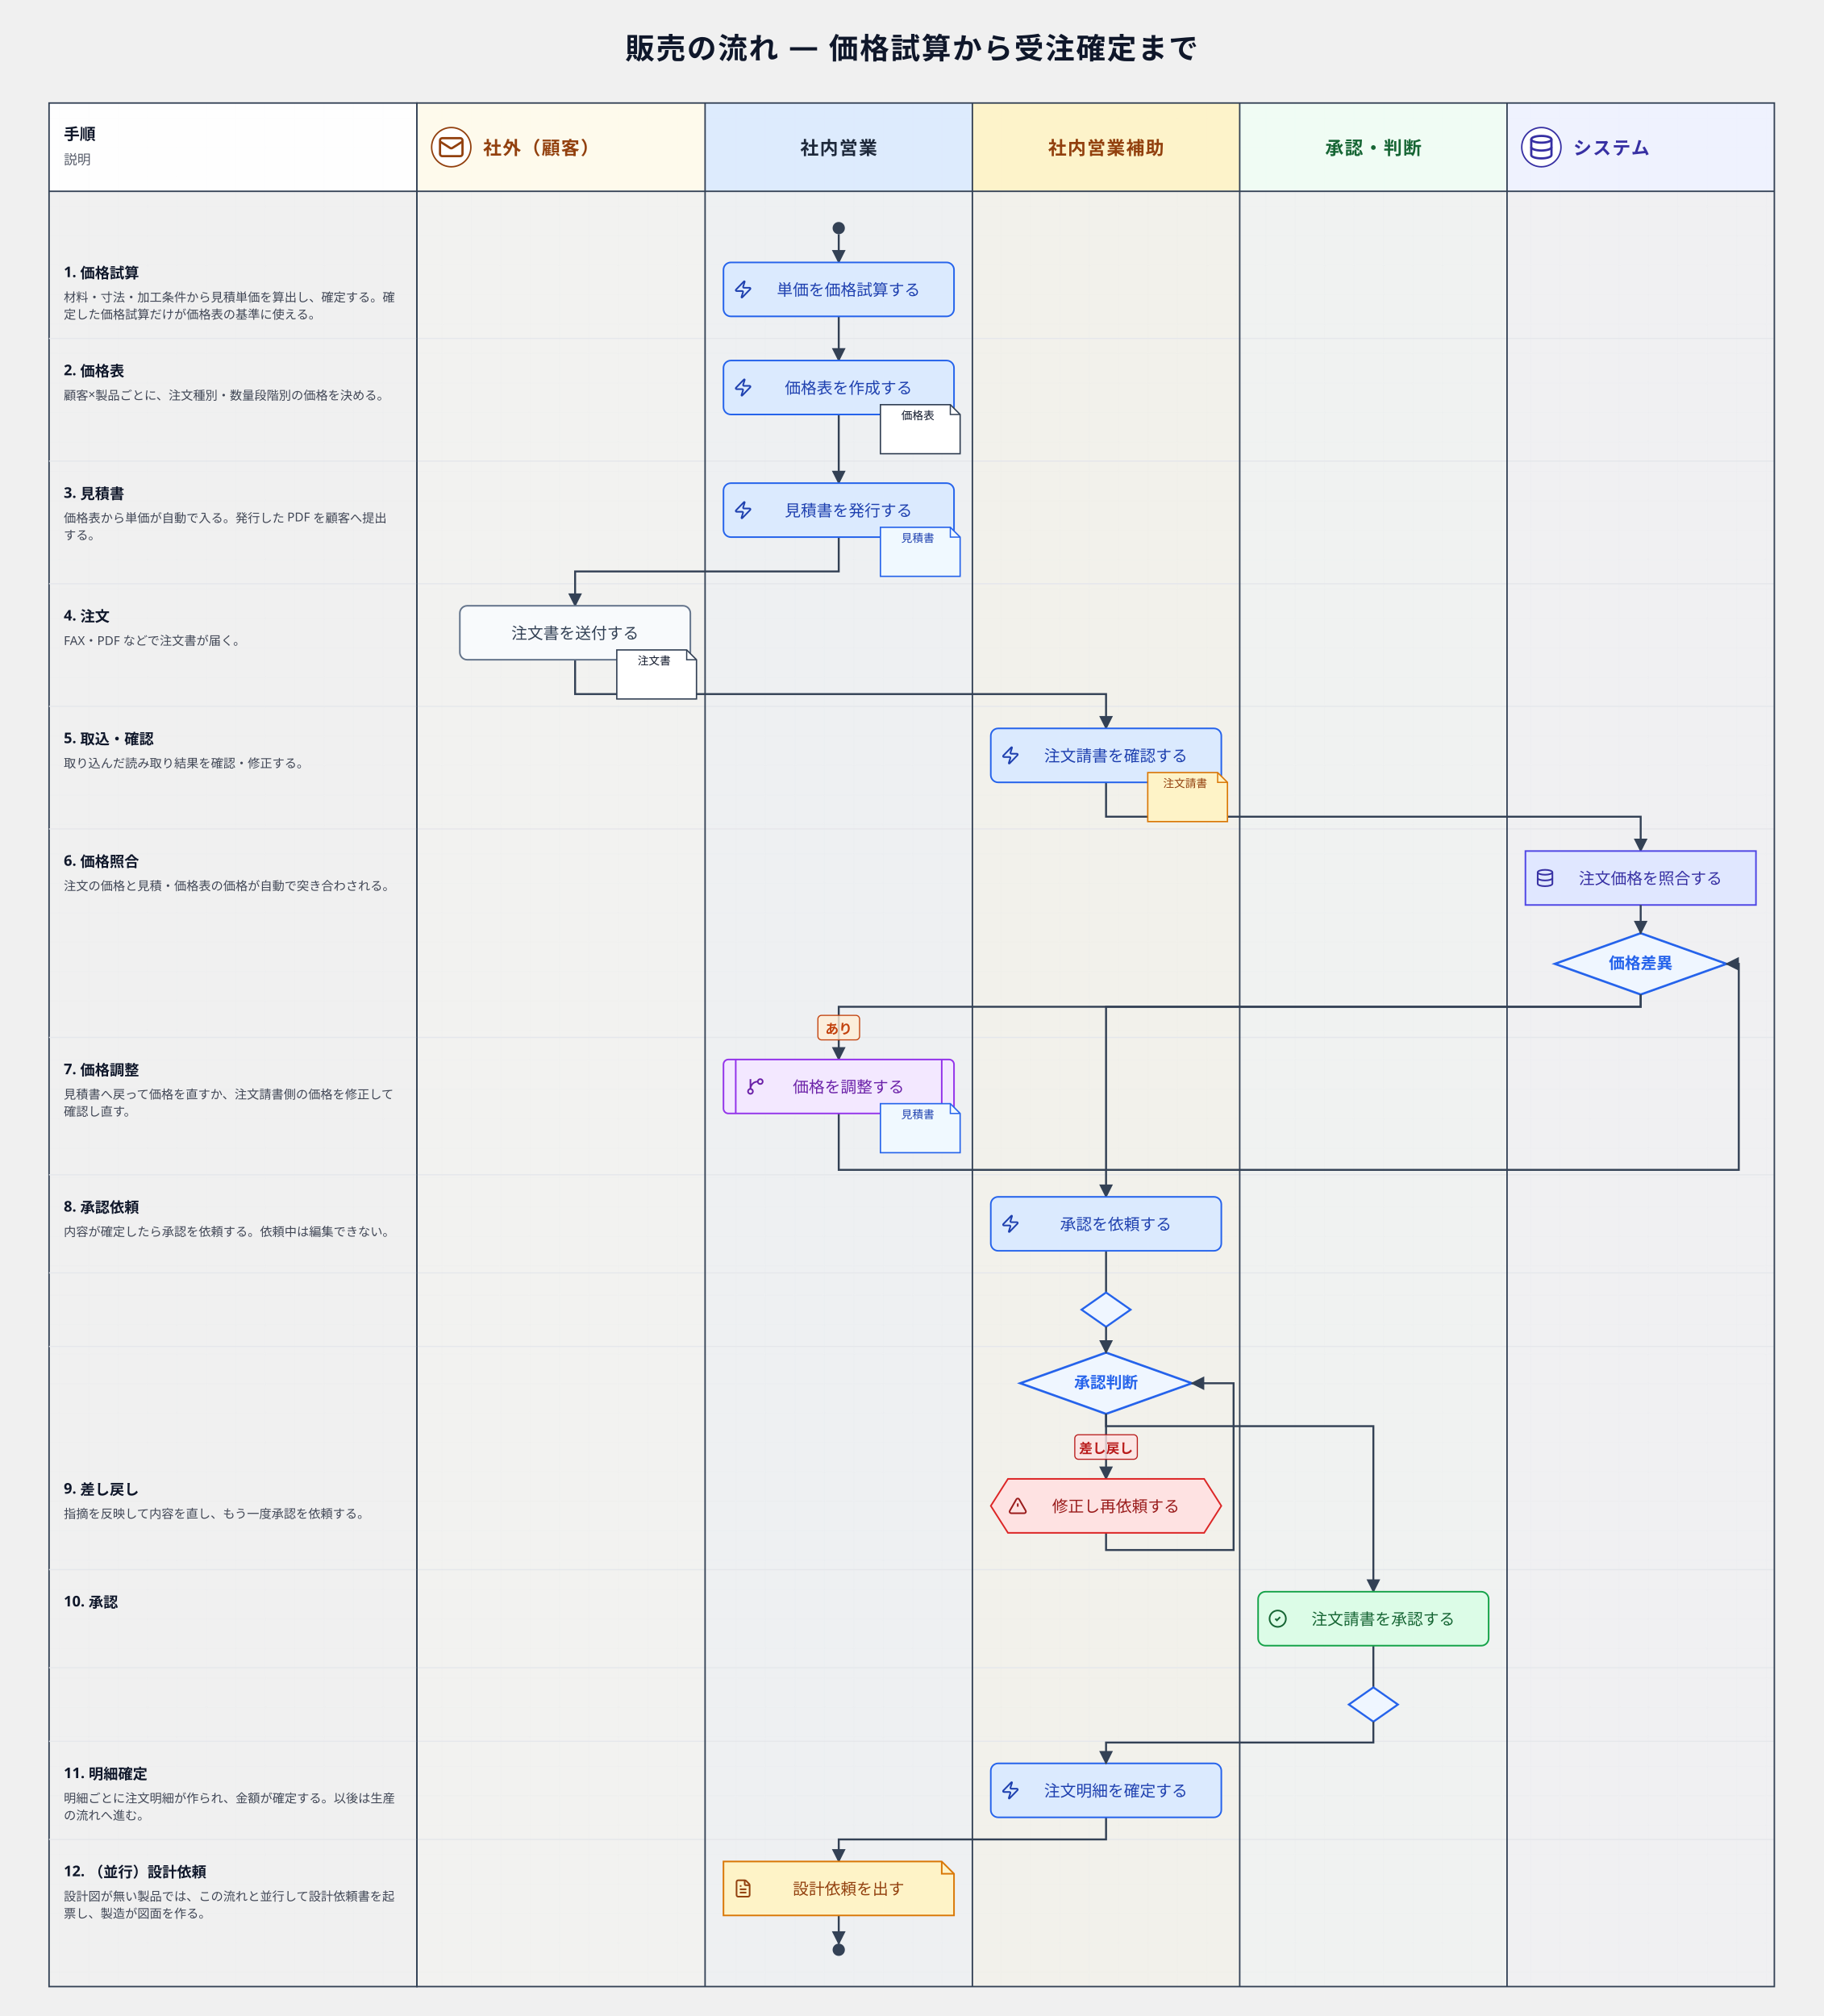
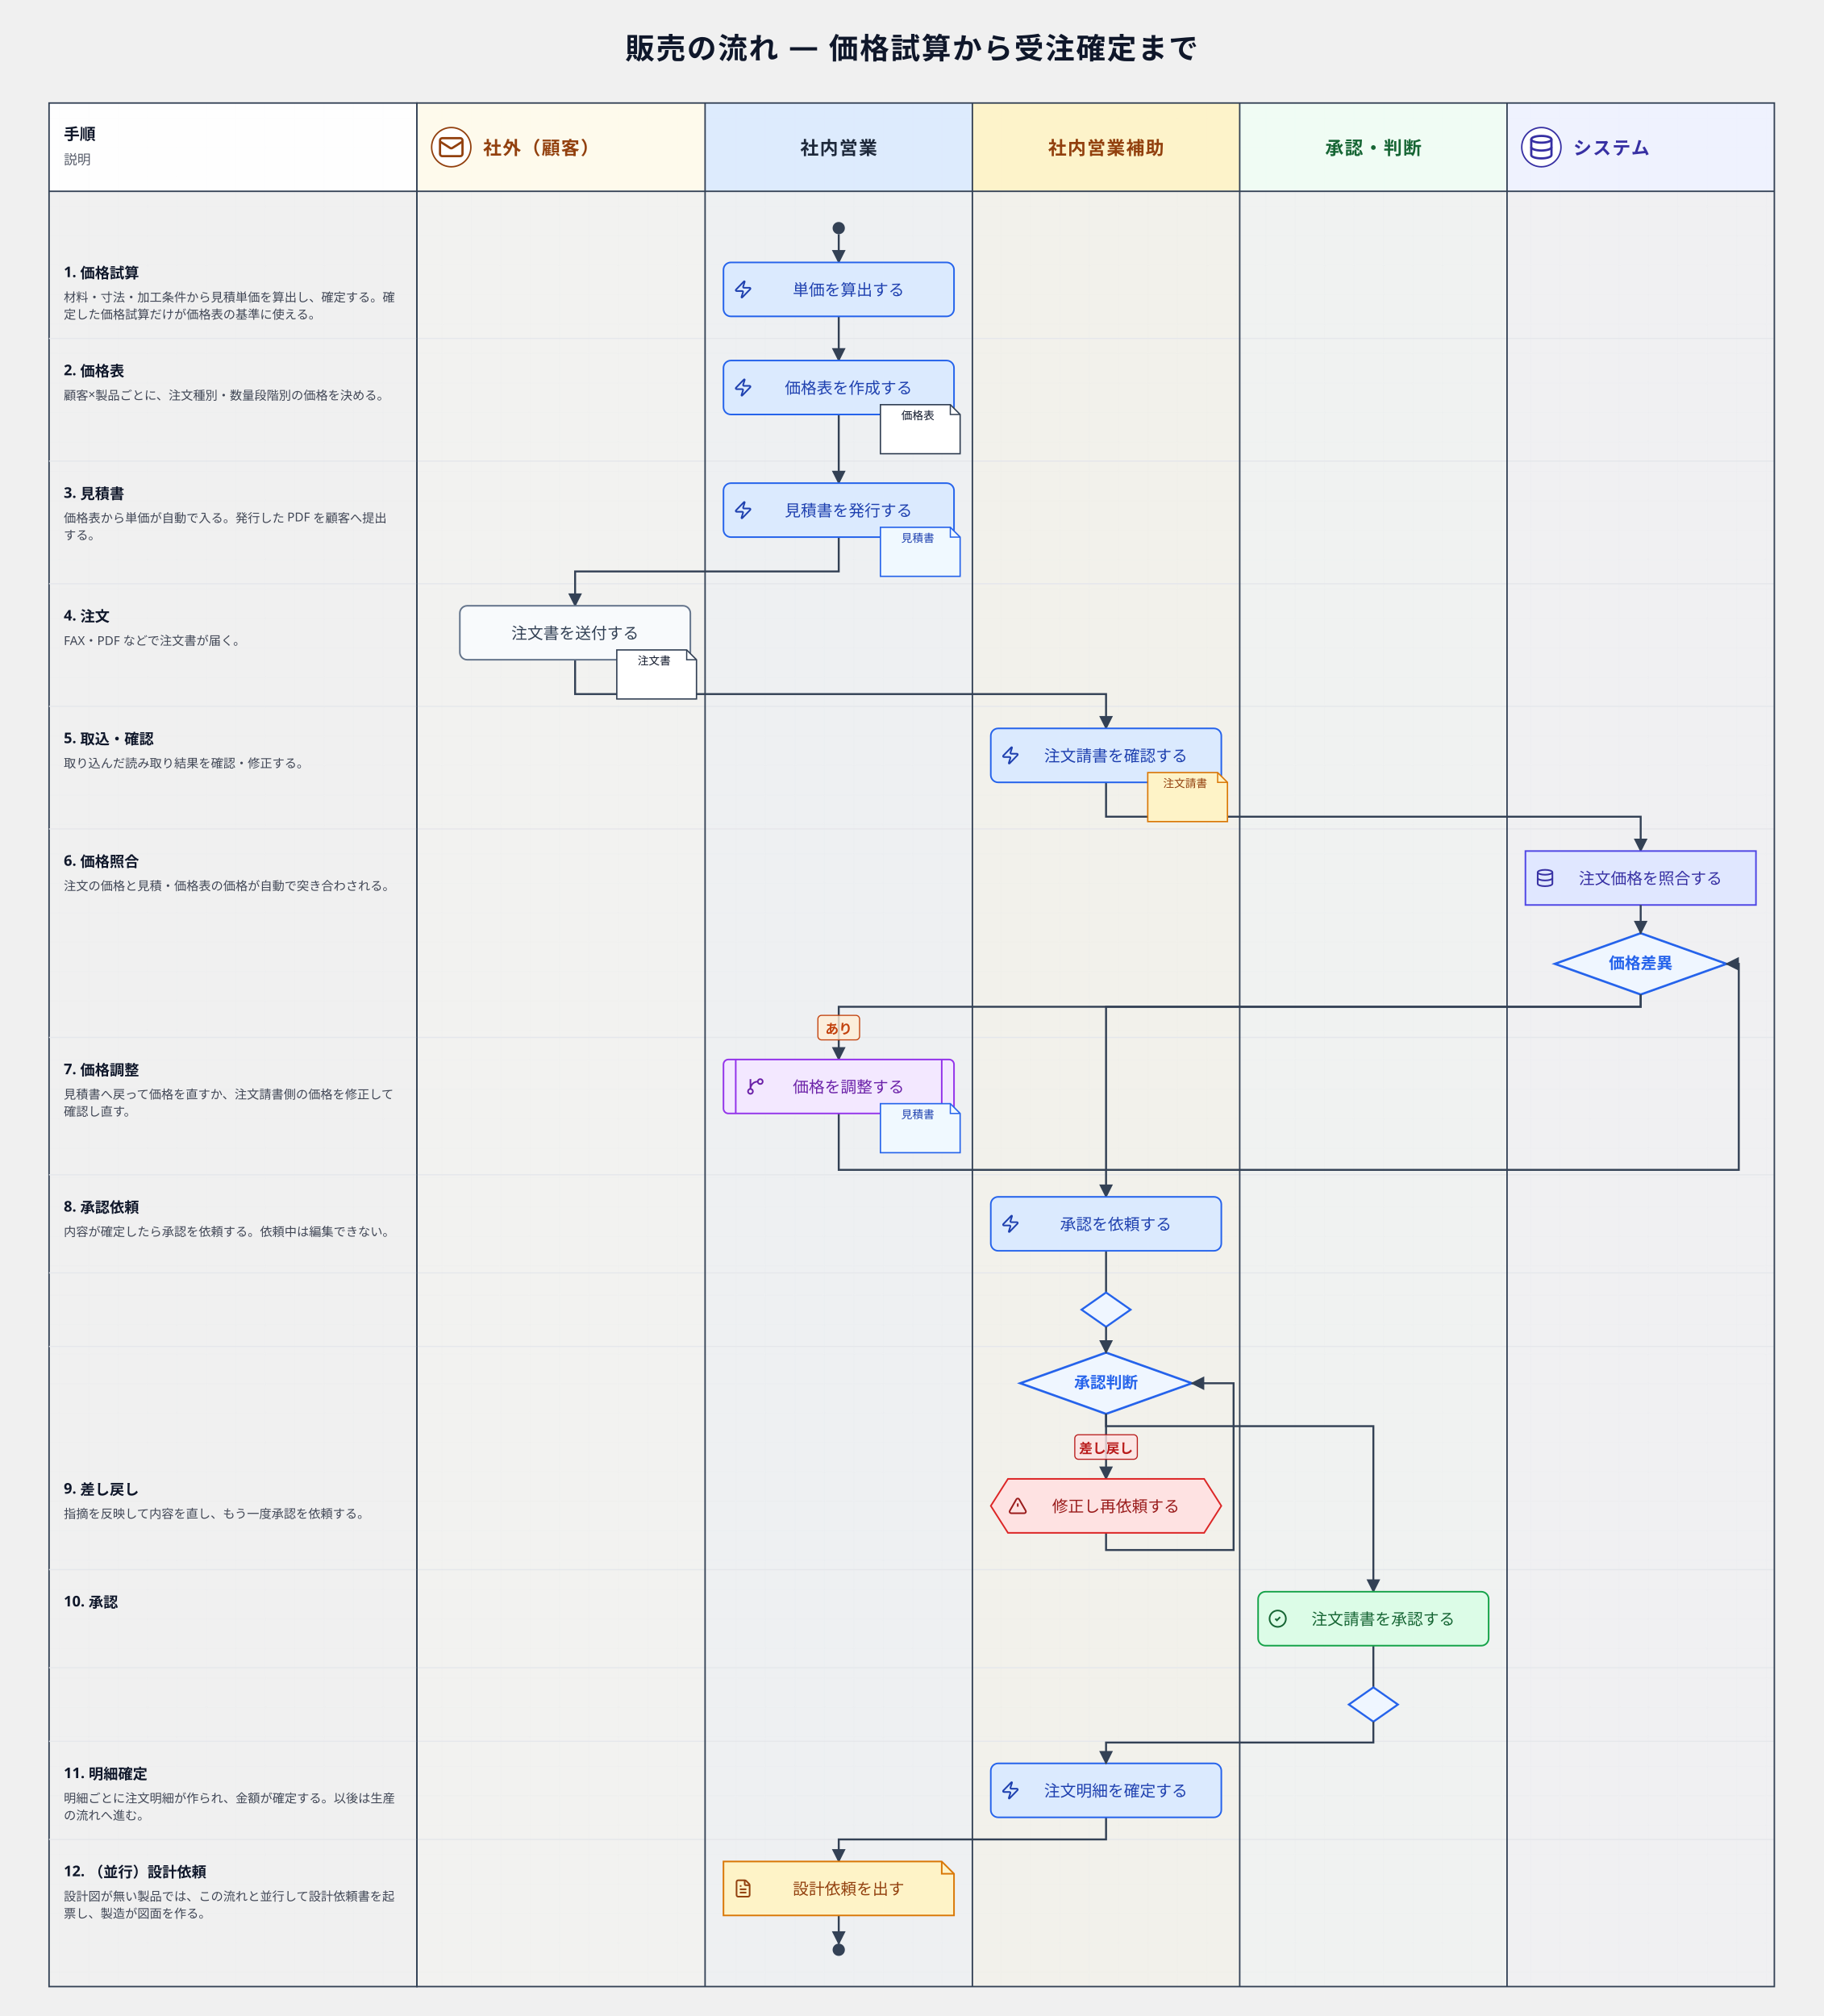
<svg xmlns="http://www.w3.org/2000/svg" viewBox="0 0 1487 1644" style="width:100%;height:auto;background:#ffffff;display:block" id="swimlane-svg">
  <defs>
    <marker id="arrowhead" viewBox="0 0 10 10" refX="9" refY="5" markerWidth="7" markerHeight="7" orient="auto-start-reverse">
      <path d="M 0 0 L 10 5 L 0 10 z" fill="#334155" />
    </marker>
    <pattern id="gridp" width="24" height="24" patternUnits="userSpaceOnUse">
      <path d="M 24 0 L 0 0 0 24" fill="none" stroke="#e5e7eb" stroke-width="0.5" />
    </pattern>
  </defs>
  <rect x="40" y="84" width="1407" height="1536" fill="url(#gridp)" opacity="0.5" />
  <rect x="40" y="84" width="300" height="72" fill="white" opacity="0.9" />
  <text x="52" y="114" fill="#0f172a" font-family="'Noto Sans JP',sans-serif" font-size="13" font-weight="700">手順</text>
  <text x="52" y="134" fill="#0f172a" opacity="0.7" font-family="'Noto Sans JP',sans-serif" font-size="11">説明</text>
  <line x1="40" x2="340" y1="156" y2="156" stroke="#334155" stroke-width="1.2" vector-effect="non-scaling-stroke" />
  <rect x="40" y="84" width="300" height="1536" fill="none" stroke="#334155" stroke-width="1.2" vector-effect="non-scaling-stroke" />
  <g>
    <text x="52" y="226" fill="#0f172a" font-family="'Noto Sans JP',sans-serif" font-size="12" font-weight="600">1. 価格試算</text>
    <text x="52" y="246" fill="#0f172a" opacity="0.78" font-family="'Noto Sans JP',sans-serif" font-size="10" font-weight="400">
      <tspan x="52" dy="0">
        <tspan font-weight="400" font-style="normal" text-decoration="none">材料・寸法・加工条件から見積単価を算出し、確定する。確</tspan>
      </tspan>
      <tspan x="52" dy="14">
        <tspan font-weight="400" font-style="normal" text-decoration="none">定した価格試算だけが価格表の基準に使える。</tspan>
      </tspan>
    </text>
  </g>
  <g>
    <text x="52" y="306" fill="#0f172a" font-family="'Noto Sans JP',sans-serif" font-size="12" font-weight="600">2. 価格表</text>
    <text x="52" y="326" fill="#0f172a" opacity="0.78" font-family="'Noto Sans JP',sans-serif" font-size="10" font-weight="400">
      <tspan x="52" dy="0">
        <tspan font-weight="400" font-style="normal" text-decoration="none">顧客×製品ごとに、注文種別・数量段階別の価格を決める。</tspan>
      </tspan>
    </text>
  </g>
  <g>
    <text x="52" y="406" fill="#0f172a" font-family="'Noto Sans JP',sans-serif" font-size="12" font-weight="600">3. 見積書</text>
    <text x="52" y="426" fill="#0f172a" opacity="0.78" font-family="'Noto Sans JP',sans-serif" font-size="10" font-weight="400">
      <tspan x="52" dy="0">
        <tspan font-weight="400" font-style="normal" text-decoration="none">価格表から単価が自動で入る。発行した PDF を顧客へ提出</tspan>
      </tspan>
      <tspan x="52" dy="14">
        <tspan font-weight="400" font-style="normal" text-decoration="none">する。</tspan>
      </tspan>
    </text>
  </g>
  <g>
    <text x="52" y="506" fill="#0f172a" font-family="'Noto Sans JP',sans-serif" font-size="12" font-weight="600">4. 注文</text>
    <text x="52" y="526" fill="#0f172a" opacity="0.78" font-family="'Noto Sans JP',sans-serif" font-size="10" font-weight="400">
      <tspan x="52" dy="0">
        <tspan font-weight="400" font-style="normal" text-decoration="none">FAX・PDF などで注文書が届く。</tspan>
      </tspan>
    </text>
  </g>
  <g>
    <text x="52" y="606" fill="#0f172a" font-family="'Noto Sans JP',sans-serif" font-size="12" font-weight="600">5. 取込・確認</text>
    <text x="52" y="626" fill="#0f172a" opacity="0.78" font-family="'Noto Sans JP',sans-serif" font-size="10" font-weight="400">
      <tspan x="52" dy="0">
        <tspan font-weight="400" font-style="normal" text-decoration="none">取り込んだ読み取り結果を確認・修正する。</tspan>
      </tspan>
    </text>
  </g>
  <g>
    <text x="52" y="706" fill="#0f172a" font-family="'Noto Sans JP',sans-serif" font-size="12" font-weight="600">6. 価格照合</text>
    <text x="52" y="726" fill="#0f172a" opacity="0.78" font-family="'Noto Sans JP',sans-serif" font-size="10" font-weight="400">
      <tspan x="52" dy="0">
        <tspan font-weight="400" font-style="normal" text-decoration="none">注文の価格と見積・価格表の価格が自動で突き合わされる。</tspan>
      </tspan>
    </text>
  </g>
  <g>
    <text x="52" y="876" fill="#0f172a" font-family="'Noto Sans JP',sans-serif" font-size="12" font-weight="600">7. 価格調整</text>
    <text x="52" y="896" fill="#0f172a" opacity="0.78" font-family="'Noto Sans JP',sans-serif" font-size="10" font-weight="400">
      <tspan x="52" dy="0">
        <tspan font-weight="400" font-style="normal" text-decoration="none">見積書へ戻って価格を直すか、注文請書側の価格を修正して</tspan>
      </tspan>
      <tspan x="52" dy="14">
        <tspan font-weight="400" font-style="normal" text-decoration="none">確認し直す。</tspan>
      </tspan>
    </text>
  </g>
  <g>
    <text x="52" y="988" fill="#0f172a" font-family="'Noto Sans JP',sans-serif" font-size="12" font-weight="600">8. 承認依頼</text>
    <text x="52" y="1008" fill="#0f172a" opacity="0.78" font-family="'Noto Sans JP',sans-serif" font-size="10" font-weight="400">
      <tspan x="52" dy="0">
        <tspan font-weight="400" font-style="normal" text-decoration="none">内容が確定したら承認を依頼する。依頼中は編集できない。</tspan>
      </tspan>
    </text>
  </g>
  <g>
    <text x="52" y="1218" fill="#0f172a" font-family="'Noto Sans JP',sans-serif" font-size="12" font-weight="600">9. 差し戻し</text>
    <text x="52" y="1238" fill="#0f172a" opacity="0.78" font-family="'Noto Sans JP',sans-serif" font-size="10" font-weight="400">
      <tspan x="52" dy="0">
        <tspan font-weight="400" font-style="normal" text-decoration="none">指摘を反映して内容を直し、もう一度承認を依頼する。</tspan>
      </tspan>
    </text>
  </g>
  <g>
    <text x="52" y="1310" fill="#0f172a" font-family="'Noto Sans JP',sans-serif" font-size="12" font-weight="600">10. 承認</text>
  </g>
  <g>
    <text x="52" y="1450" fill="#0f172a" font-family="'Noto Sans JP',sans-serif" font-size="12" font-weight="600">11. 明細確定</text>
    <text x="52" y="1470" fill="#0f172a" opacity="0.78" font-family="'Noto Sans JP',sans-serif" font-size="10" font-weight="400">
      <tspan x="52" dy="0">
        <tspan font-weight="400" font-style="normal" text-decoration="none">明細ごとに注文明細が作られ、金額が確定する。以後は生産</tspan>
      </tspan>
      <tspan x="52" dy="14">
        <tspan font-weight="400" font-style="normal" text-decoration="none">の流れへ進む。</tspan>
      </tspan>
    </text>
  </g>
  <g>
    <text x="52" y="1530" fill="#0f172a" font-family="'Noto Sans JP',sans-serif" font-size="12" font-weight="600">12. （並行）設計依頼</text>
    <text x="52" y="1550" fill="#0f172a" opacity="0.78" font-family="'Noto Sans JP',sans-serif" font-size="10" font-weight="400">
      <tspan x="52" dy="0">
        <tspan font-weight="400" font-style="normal" text-decoration="none">設計図が無い製品では、この流れと並行して設計依頼書を起</tspan>
      </tspan>
      <tspan x="52" dy="14">
        <tspan font-weight="400" font-style="normal" text-decoration="none">票し、製造が図面を作る。</tspan>
      </tspan>
    </text>
  </g>
  <g>
    <rect x="340" y="84" width="235" height="1536" fill="#fffbeb" opacity="0.12" />
    <rect x="340" y="84" width="235" height="72" fill="#fffbeb" opacity="0.9" />
    <g>
      <circle cx="368" cy="120" r="16" fill="#ffffff" stroke="#92400e" stroke-width="1.2" />
      <svg x="357" y="109" width="22" height="22" viewBox="0 0 24 24" fill="none" stroke="#92400e" stroke-width="2">
        <path d="m22 7-8.991 5.727a2 2 0 0 1-2.009 0L2 7" />
        <rect x="2" y="4" width="20" height="16" rx="2" />
      </svg>
    </g>
    <text x="394" y="126" text-anchor="start" fill="#92400e" font-family="'Noto Sans JP',sans-serif" font-size="15" font-weight="700" letter-spacing="0.06em">社外（顧客）</text>
    <line x1="340" x2="575" y1="156" y2="156" stroke="#334155" stroke-width="1.2" vector-effect="non-scaling-stroke" />
  </g>
  <g>
    <rect x="575" y="84" width="218" height="1536" fill="#dbeafe" opacity="0.12" />
    <rect x="575" y="84" width="218" height="72" fill="#dbeafe" opacity="0.9" />
    <text x="684" y="126" text-anchor="middle" fill="#1e293b" font-family="'Noto Sans JP',sans-serif" font-size="15" font-weight="700" letter-spacing="0.06em">社内営業</text>
    <line x1="575" x2="793" y1="156" y2="156" stroke="#334155" stroke-width="1.2" vector-effect="non-scaling-stroke" />
  </g>
  <g>
    <rect x="793" y="84" width="218" height="1536" fill="#fef3c7" opacity="0.12" />
    <rect x="793" y="84" width="218" height="72" fill="#fef3c7" opacity="0.9" />
    <text x="902" y="126" text-anchor="middle" fill="#92400e" font-family="'Noto Sans JP',sans-serif" font-size="15" font-weight="700" letter-spacing="0.06em">社内営業補助</text>
    <line x1="793" x2="1011" y1="156" y2="156" stroke="#334155" stroke-width="1.2" vector-effect="non-scaling-stroke" />
  </g>
  <g>
    <rect x="1011" y="84" width="218" height="1536" fill="#f0fdf4" opacity="0.12" />
    <rect x="1011" y="84" width="218" height="72" fill="#f0fdf4" opacity="0.9" />
    <text x="1120" y="126" text-anchor="middle" fill="#166534" font-family="'Noto Sans JP',sans-serif" font-size="15" font-weight="700" letter-spacing="0.06em">承認・判断</text>
    <line x1="1011" x2="1229" y1="156" y2="156" stroke="#334155" stroke-width="1.2" vector-effect="non-scaling-stroke" />
  </g>
  <g>
    <rect x="1229" y="84" width="218" height="1536" fill="#eef2ff" opacity="0.12" />
    <rect x="1229" y="84" width="218" height="72" fill="#eef2ff" opacity="0.9" />
    <g>
      <circle cx="1257" cy="120" r="16" fill="#ffffff" stroke="#3730a3" stroke-width="1.2" />
      <svg x="1246" y="109" width="22" height="22" viewBox="0 0 24 24" fill="none" stroke="#3730a3" stroke-width="2">
        <ellipse cx="12" cy="5" rx="9" ry="3" />
        <path d="M3 5V19A9 3 0 0 0 21 19V5" />
        <path d="M3 12A9 3 0 0 0 21 12" />
      </svg>
    </g>
    <text x="1283" y="126" text-anchor="start" fill="#3730a3" font-family="'Noto Sans JP',sans-serif" font-size="15" font-weight="700" letter-spacing="0.06em">システム</text>
    <line x1="1229" x2="1447" y1="156" y2="156" stroke="#334155" stroke-width="1.2" vector-effect="non-scaling-stroke" />
  </g>
  <line x1="40" y1="276" x2="1447" y2="276" stroke="#e5e7eb" stroke-width="1" vector-effect="non-scaling-stroke" opacity="0.95" />
  <line x1="40" y1="376" x2="1447" y2="376" stroke="#e5e7eb" stroke-width="1" vector-effect="non-scaling-stroke" opacity="0.95" />
  <line x1="40" y1="476" x2="1447" y2="476" stroke="#e5e7eb" stroke-width="1" vector-effect="non-scaling-stroke" opacity="0.95" />
  <line x1="40" y1="576" x2="1447" y2="576" stroke="#e5e7eb" stroke-width="1" vector-effect="non-scaling-stroke" opacity="0.95" />
  <line x1="40" y1="676" x2="1447" y2="676" stroke="#e5e7eb" stroke-width="1" vector-effect="non-scaling-stroke" opacity="0.95" />
  <line x1="40" y1="846" x2="1447" y2="846" stroke="#e5e7eb" stroke-width="1" vector-effect="non-scaling-stroke" opacity="0.95" />
  <line x1="40" y1="958" x2="1447" y2="958" stroke="#e5e7eb" stroke-width="1" vector-effect="non-scaling-stroke" opacity="0.95" />
  <line x1="40" y1="1038" x2="1447" y2="1038" stroke="#e5e7eb" stroke-width="1" vector-effect="non-scaling-stroke" opacity="0.95" />
  <line x1="40" y1="1098" x2="1447" y2="1098" stroke="#e5e7eb" stroke-width="1" vector-effect="non-scaling-stroke" opacity="0.95" />
  <line x1="40" y1="1280" x2="1447" y2="1280" stroke="#e5e7eb" stroke-width="1" vector-effect="non-scaling-stroke" opacity="0.95" />
  <line x1="40" y1="1360" x2="1447" y2="1360" stroke="#e5e7eb" stroke-width="1" vector-effect="non-scaling-stroke" opacity="0.95" />
  <line x1="40" y1="1420" x2="1447" y2="1420" stroke="#e5e7eb" stroke-width="1" vector-effect="non-scaling-stroke" opacity="0.95" />
  <line x1="40" y1="1500" x2="1447" y2="1500" stroke="#e5e7eb" stroke-width="1" vector-effect="non-scaling-stroke" opacity="0.95" />
  <rect x="340" y="84" width="1107" height="1536" fill="none" stroke="#334155" stroke-width="1.2" vector-effect="non-scaling-stroke" />
  <line x1="575" x2="575" y1="84" y2="1620" stroke="#334155" stroke-width="1.2" vector-effect="non-scaling-stroke" />
  <line x1="793" x2="793" y1="84" y2="1620" stroke="#334155" stroke-width="1.2" vector-effect="non-scaling-stroke" />
  <line x1="1011" x2="1011" y1="84" y2="1620" stroke="#334155" stroke-width="1.2" vector-effect="non-scaling-stroke" />
  <line x1="1229" x2="1229" y1="84" y2="1620" stroke="#334155" stroke-width="1.2" vector-effect="non-scaling-stroke" />
  <g>
    <path d="M 1338 761 L 1408 786 L 1338 811 L 1268 786 Z" fill="#eff6ff" stroke="#2563eb" stroke-width="1.8" />
    <text x="1338" y="790" text-anchor="middle" font-family="'Noto Sans JP',sans-serif" font-size="13" font-weight="600" fill="#2563eb">価格差異</text>
    <g>
      <path d="M 1338 811 L 1338 821 L 684 821 L 684 864" fill="none" stroke="#334155" stroke-width="1.6" marker-end="url(#arrowhead)" />
    </g>
    <g>
      <path d="M 1338 811 L 1338 821 L 902 821 L 902 976" fill="none" stroke="#334155" stroke-width="1.6" marker-end="url(#arrowhead)" />
    </g>
    <path d="M 684 908 L 684 954 L 1418 954 L 1418 786 L 1408 786" fill="none" stroke="#334155" stroke-width="1.6" marker-end="url(#arrowhead)" />
    <path d="M 902 1020 L 902 1054" fill="none" stroke="#334155" stroke-width="1.6" />
    <path d="M 902 1054 L 922 1068 L 902 1082 L 882 1068 Z" fill="#eff6ff" stroke="#2563eb" stroke-width="1.6" />
  </g>
  <g>
    <path d="M 902 1103 L 972 1128 L 902 1153 L 832 1128 Z" fill="#eff6ff" stroke="#2563eb" stroke-width="1.8" />
    <text x="902" y="1132" text-anchor="middle" font-family="'Noto Sans JP',sans-serif" font-size="13" font-weight="600" fill="#2563eb">承認判断</text>
    <g>
      <path d="M 902 1153 L 902 1206" fill="none" stroke="#334155" stroke-width="1.6" marker-end="url(#arrowhead)" />
    </g>
    <g>
      <path d="M 902 1153 L 902 1163 L 1120 1163 L 1120 1298" fill="none" stroke="#334155" stroke-width="1.6" marker-end="url(#arrowhead)" />
    </g>
    <path d="M 902 1250 L 902 1264 L 1006 1264 L 1006 1128 L 972 1128" fill="none" stroke="#334155" stroke-width="1.6" marker-end="url(#arrowhead)" />
    <path d="M 1120 1342 L 1120 1376" fill="none" stroke="#334155" stroke-width="1.6" />
    <path d="M 1120 1376 L 1140 1390 L 1120 1404 L 1100 1390 Z" fill="#eff6ff" stroke="#2563eb" stroke-width="1.6" />
  </g>
  <line x1="684" y1="258" x2="684" y2="294" stroke="#334155" stroke-width="1.6" marker-end="url(#arrowhead)" />
  <line x1="684" y1="338" x2="684" y2="394" stroke="#334155" stroke-width="1.6" marker-end="url(#arrowhead)" />
  <path d="M 684 438 L 684 466 L 469 466 L 469 494" fill="none" stroke="#334155" stroke-width="1.6" marker-end="url(#arrowhead)" />
  <path d="M 469 538 L 469 566 L 902 566 L 902 594" fill="none" stroke="#334155" stroke-width="1.6" marker-end="url(#arrowhead)" />
  <path d="M 902 638 L 902 666 L 1338 666 L 1338 694" fill="none" stroke="#334155" stroke-width="1.6" marker-end="url(#arrowhead)" />
  <path d="M 902 1482 L 902 1500 L 684 1500 L 684 1518" fill="none" stroke="#334155" stroke-width="1.6" marker-end="url(#arrowhead)" />
  <line x1="684" y1="191" x2="684" y2="214" stroke="#334155" stroke-width="1.6" marker-end="url(#arrowhead)" />
  <circle cx="684" cy="186" r="5" fill="#334155" />
  <line x1="684" y1="1562" x2="684" y2="1585" stroke="#334155" stroke-width="1.6" marker-end="url(#arrowhead)" />
  <circle cx="684" cy="1590" r="5" fill="#334155" />
  <g>
    <rect x="590" y="214" width="188" height="44" rx="6" fill="#dbeafe" stroke="#2563eb" stroke-width="1.3" />
    <svg x="598" y="228" width="16" height="16" viewBox="0 0 24 24" fill="none" stroke="#1e40af" stroke-width="2">
      <path d="M4 14a1 1 0 0 1-.78-1.63l9.9-10.2a.5.5 0 0 1 .86.46l-1.92 6.02A1 1 0 0 0 13 10h7a1 1 0 0 1 .78 1.63l-9.9 10.2a.5.5 0 0 1-.86-.46l1.92-6.02A1 1 0 0 0 11 14z" />
    </svg>
-     <text x="692" y="241" text-anchor="middle" fill="#1e40af" font-family="'Noto Sans JP',sans-serif" font-size="13" font-weight="500">単価を価格試算する</text>
+     <text x="692" y="241" text-anchor="middle" fill="#1e40af" font-family="'Noto Sans JP',sans-serif" font-size="13" font-weight="500">単価を算出する</text>
  </g>
  <g>
    <rect x="590" y="294" width="188" height="44" rx="6" fill="#dbeafe" stroke="#2563eb" stroke-width="1.3" />
    <svg x="598" y="308" width="16" height="16" viewBox="0 0 24 24" fill="none" stroke="#1e40af" stroke-width="2">
      <path d="M4 14a1 1 0 0 1-.78-1.63l9.9-10.2a.5.5 0 0 1 .86.46l-1.92 6.02A1 1 0 0 0 13 10h7a1 1 0 0 1 .78 1.63l-9.9 10.2a.5.5 0 0 1-.86-.46l1.92-6.02A1 1 0 0 0 11 14z" />
    </svg>
    <text x="692" y="321" text-anchor="middle" fill="#1e40af" font-family="'Noto Sans JP',sans-serif" font-size="13" font-weight="500">価格表を作成する</text>
    <g>
      <path d="M 718 330 H 775 L 783 338 V 370 H 718 Z" fill="#ffffff" stroke="#334155" stroke-width="1.1" />
      <path d="M 775 330 V 338 H 783" fill="none" stroke="#334155" stroke-width="1" />
      <text x="748.5" y="342" text-anchor="middle" font-family="'JetBrains Mono',monospace" font-size="9" fill="#0f172a">価格表</text>
    </g>
  </g>
  <g>
    <rect x="590" y="394" width="188" height="44" rx="6" fill="#dbeafe" stroke="#2563eb" stroke-width="1.3" />
    <svg x="598" y="408" width="16" height="16" viewBox="0 0 24 24" fill="none" stroke="#1e40af" stroke-width="2">
      <path d="M4 14a1 1 0 0 1-.78-1.63l9.9-10.2a.5.5 0 0 1 .86.46l-1.92 6.02A1 1 0 0 0 13 10h7a1 1 0 0 1 .78 1.63l-9.9 10.2a.5.5 0 0 1-.86-.46l1.92-6.02A1 1 0 0 0 11 14z" />
    </svg>
    <text x="692" y="421" text-anchor="middle" fill="#1e40af" font-family="'Noto Sans JP',sans-serif" font-size="13" font-weight="500">見積書を発行する</text>
    <g>
      <path d="M 718 430 H 775 L 783 438 V 470 H 718 Z" fill="#f0f9ff" stroke="#2563eb" stroke-width="1.1" />
      <path d="M 775 430 V 438 H 783" fill="none" stroke="#2563eb" stroke-width="1" />
      <text x="748.5" y="442" text-anchor="middle" font-family="'JetBrains Mono',monospace" font-size="9" fill="#1e40af">見積書</text>
    </g>
  </g>
  <g>
    <rect x="375" y="494" width="188" height="44" rx="6" fill="#f8fafc" stroke="#64748b" stroke-width="1.3" />
    <text x="469" y="521" text-anchor="middle" fill="#334155" font-family="'Noto Sans JP',sans-serif" font-size="13" font-weight="500">注文書を送付する</text>
    <g>
      <path d="M 503 530 H 560 L 568 538 V 570 H 503 Z" fill="#ffffff" stroke="#334155" stroke-width="1.1" />
      <path d="M 560 530 V 538 H 568" fill="none" stroke="#334155" stroke-width="1" />
      <text x="533.5" y="542" text-anchor="middle" font-family="'JetBrains Mono',monospace" font-size="9" fill="#0f172a">注文書</text>
    </g>
  </g>
  <g>
    <rect x="808" y="594" width="188" height="44" rx="6" fill="#dbeafe" stroke="#2563eb" stroke-width="1.3" />
    <svg x="816" y="608" width="16" height="16" viewBox="0 0 24 24" fill="none" stroke="#1e40af" stroke-width="2">
      <path d="M4 14a1 1 0 0 1-.78-1.63l9.9-10.2a.5.5 0 0 1 .86.46l-1.92 6.02A1 1 0 0 0 13 10h7a1 1 0 0 1 .78 1.63l-9.9 10.2a.5.5 0 0 1-.86-.46l1.92-6.02A1 1 0 0 0 11 14z" />
    </svg>
    <text x="910" y="621" text-anchor="middle" fill="#1e40af" font-family="'Noto Sans JP',sans-serif" font-size="13" font-weight="500">注文請書を確認する</text>
    <g>
      <path d="M 936 630 H 993 L 1001 638 V 670 H 936 Z" fill="#fef3c7" stroke="#d97706" stroke-width="1.1" />
      <path d="M 993 630 V 638 H 1001" fill="none" stroke="#d97706" stroke-width="1" />
      <text x="966.5" y="642" text-anchor="middle" font-family="'JetBrains Mono',monospace" font-size="9" fill="#92400e">注文請書</text>
    </g>
  </g>
  <g>
    <rect x="1244" y="694" width="188" height="44" fill="#e0e7ff" stroke="#4f46e5" stroke-width="1.3" />
    <svg x="1252" y="708" width="16" height="16" viewBox="0 0 24 24" fill="none" stroke="#3730a3" stroke-width="2">
      <ellipse cx="12" cy="5" rx="9" ry="3" />
      <path d="M3 5V19A9 3 0 0 0 21 19V5" />
      <path d="M3 12A9 3 0 0 0 21 12" />
    </svg>
    <text x="1346" y="721" text-anchor="middle" fill="#3730a3" font-family="'Noto Sans JP',sans-serif" font-size="13" font-weight="500">注文価格を照合する</text>
  </g>
  <g>
    <g>
      <rect x="590" y="864" width="188" height="44" rx="4" fill="#f3e8ff" stroke="#9333ea" stroke-width="1.3" />
      <line x1="600" y1="864" x2="600" y2="908" stroke="#9333ea" stroke-width="1.3" />
      <line x1="768" y1="864" x2="768" y2="908" stroke="#9333ea" stroke-width="1.3" />
    </g>
    <svg x="608" y="878" width="16" height="16" viewBox="0 0 24 24" fill="none" stroke="#6b21a8" stroke-width="2">
      <path d="M15 6a9 9 0 0 0-9 9V3" />
      <circle cx="18" cy="6" r="3" />
      <circle cx="6" cy="18" r="3" />
    </svg>
    <text x="692" y="891" text-anchor="middle" fill="#6b21a8" font-family="'Noto Sans JP',sans-serif" font-size="13" font-weight="500">価格を調整する</text>
    <g>
      <path d="M 718 900 H 775 L 783 908 V 940 H 718 Z" fill="#f0f9ff" stroke="#2563eb" stroke-width="1.1" />
      <path d="M 775 900 V 908 H 783" fill="none" stroke="#2563eb" stroke-width="1" />
      <text x="748.5" y="912" text-anchor="middle" font-family="'JetBrains Mono',monospace" font-size="9" fill="#1e40af">見積書</text>
    </g>
  </g>
  <g>
    <rect x="808" y="976" width="188" height="44" rx="6" fill="#dbeafe" stroke="#2563eb" stroke-width="1.3" />
    <svg x="816" y="990" width="16" height="16" viewBox="0 0 24 24" fill="none" stroke="#1e40af" stroke-width="2">
      <path d="M4 14a1 1 0 0 1-.78-1.63l9.9-10.2a.5.5 0 0 1 .86.46l-1.92 6.02A1 1 0 0 0 13 10h7a1 1 0 0 1 .78 1.63l-9.9 10.2a.5.5 0 0 1-.86-.46l1.92-6.02A1 1 0 0 0 11 14z" />
    </svg>
    <text x="910" y="1003" text-anchor="middle" fill="#1e40af" font-family="'Noto Sans JP',sans-serif" font-size="13" font-weight="500">承認を依頼する</text>
  </g>
  <g>
    <polygon points="822,1206 982,1206 996,1228 982,1250 822,1250 808,1228" fill="#fee2e2" stroke="#dc2626" stroke-width="1.3" />
    <svg x="822" y="1220" width="16" height="16" viewBox="0 0 24 24" fill="none" stroke="#991b1b" stroke-width="2">
      <path d="m21.73 18-8-14a2 2 0 0 0-3.48 0l-8 14A2 2 0 0 0 4 21h16a2 2 0 0 0 1.73-3" />
      <path d="M12 9v4" />
      <path d="M12 17h.01" />
    </svg>
    <text x="910" y="1233" text-anchor="middle" fill="#991b1b" font-family="'Noto Sans JP',sans-serif" font-size="13" font-weight="500">修正し再依頼する</text>
  </g>
  <g>
    <rect x="1026" y="1298" width="188" height="44" rx="6" fill="#dcfce7" stroke="#16a34a" stroke-width="1.3" />
    <svg x="1034" y="1312" width="16" height="16" viewBox="0 0 24 24" fill="none" stroke="#166534" stroke-width="2">
      <circle cx="12" cy="12" r="10" />
      <path d="m9 12 2 2 4-4" />
    </svg>
    <text x="1128" y="1325" text-anchor="middle" fill="#166534" font-family="'Noto Sans JP',sans-serif" font-size="13" font-weight="500">注文請書を承認する</text>
  </g>
  <g>
    <rect x="808" y="1438" width="188" height="44" rx="6" fill="#dbeafe" stroke="#2563eb" stroke-width="1.3" />
    <svg x="816" y="1452" width="16" height="16" viewBox="0 0 24 24" fill="none" stroke="#1e40af" stroke-width="2">
      <path d="M4 14a1 1 0 0 1-.78-1.63l9.9-10.2a.5.5 0 0 1 .86.46l-1.92 6.02A1 1 0 0 0 13 10h7a1 1 0 0 1 .78 1.63l-9.9 10.2a.5.5 0 0 1-.86-.46l1.92-6.02A1 1 0 0 0 11 14z" />
    </svg>
    <text x="910" y="1465" text-anchor="middle" fill="#1e40af" font-family="'Noto Sans JP',sans-serif" font-size="13" font-weight="500">注文明細を確定する</text>
  </g>
  <g>
    <g>
      <path d="M 590 1518 L 768 1518 L 778 1528 L 778 1562 L 590 1562 Z" fill="#fef3c7" stroke="#d97706" stroke-width="1.3" />
      <path d="M 768 1518 L 768 1528 L 778 1528" fill="none" stroke="#d97706" stroke-width="1.3" />
    </g>
    <svg x="598" y="1532" width="16" height="16" viewBox="0 0 24 24" fill="none" stroke="#92400e" stroke-width="2">
      <path d="M6 22a2 2 0 0 1-2-2V4a2 2 0 0 1 2-2h8a2.4 2.4 0 0 1 1.704.706l3.588 3.588A2.4 2.4 0 0 1 20 8v12a2 2 0 0 1-2 2z" />
      <path d="M14 2v5a1 1 0 0 0 1 1h5" />
      <path d="M10 9H8" />
      <path d="M16 13H8" />
      <path d="M16 17H8" />
    </svg>
    <text x="692" y="1545" text-anchor="middle" fill="#92400e" font-family="'Noto Sans JP',sans-serif" font-size="13" font-weight="500">設計依頼を出す</text>
  </g>
  <g>
    <rect x="667" y="828" width="34" height="20" rx="3" fill="#ffedd5" fill-opacity="0.8" stroke="#c2410c" stroke-width="0.9" />
    <text x="684" y="843" text-anchor="middle" font-size="11" font-weight="600" font-family="'Noto Sans JP',sans-serif" fill="#c2410c">あり</text>
  </g>
  <g>
    <rect x="876.5" y="1170" width="51" height="20" rx="3" fill="#fee2e2" fill-opacity="0.8" stroke="#b91c1c" stroke-width="0.9" />
    <text x="902" y="1185" text-anchor="middle" font-size="11" font-weight="600" font-family="'Noto Sans JP',sans-serif" fill="#b91c1c">差し戻し</text>
  </g>
  <g>
    <path d="M 1338 738 L 1338 761" fill="none" stroke="#334155" stroke-width="1.6" marker-end="url(#arrowhead)" />
    <path d="M 902 1082 L 902 1103" fill="none" stroke="#334155" stroke-width="1.6" marker-end="url(#arrowhead)" />
  </g>
  <g>
    <path d="M 1120 1404 L 1120 1421 L 902 1421 L 902 1438" fill="none" stroke="#334155" stroke-width="1.6" marker-end="url(#arrowhead)" />
  </g>
  <text x="743.5" y="48" text-anchor="middle" fill="#0f172a" font-family="'Noto Sans JP','Noto Sans',sans-serif" font-size="24" font-weight="600" letter-spacing="0.05em">販売の流れ — 価格試算から受注確定まで</text>
</svg>
